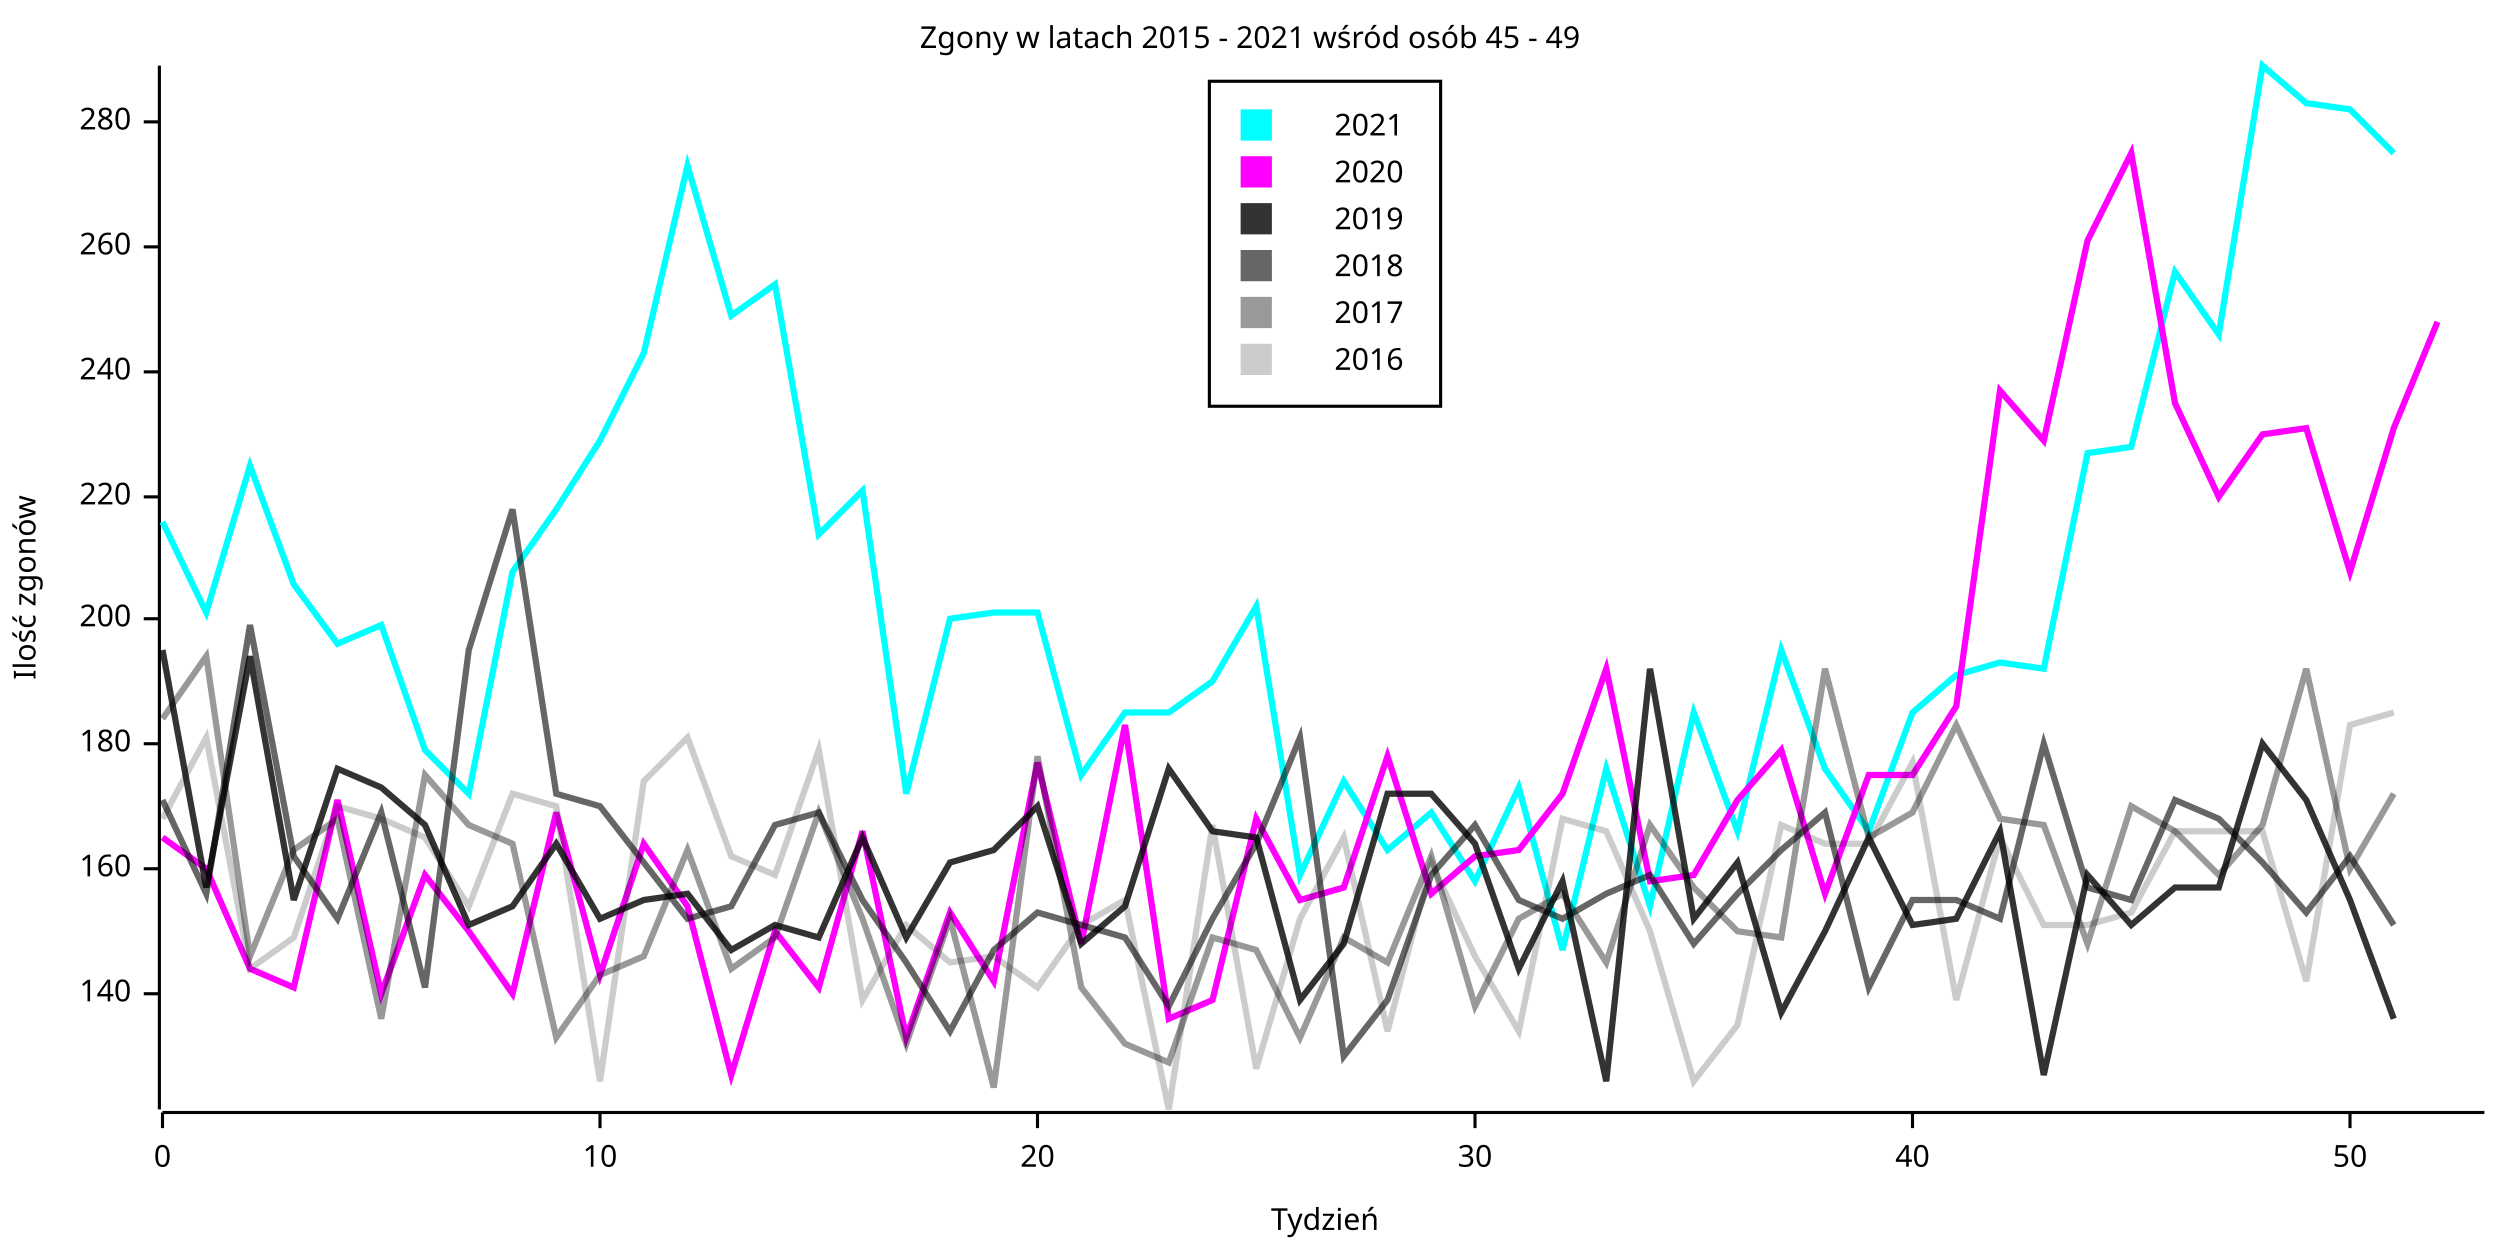
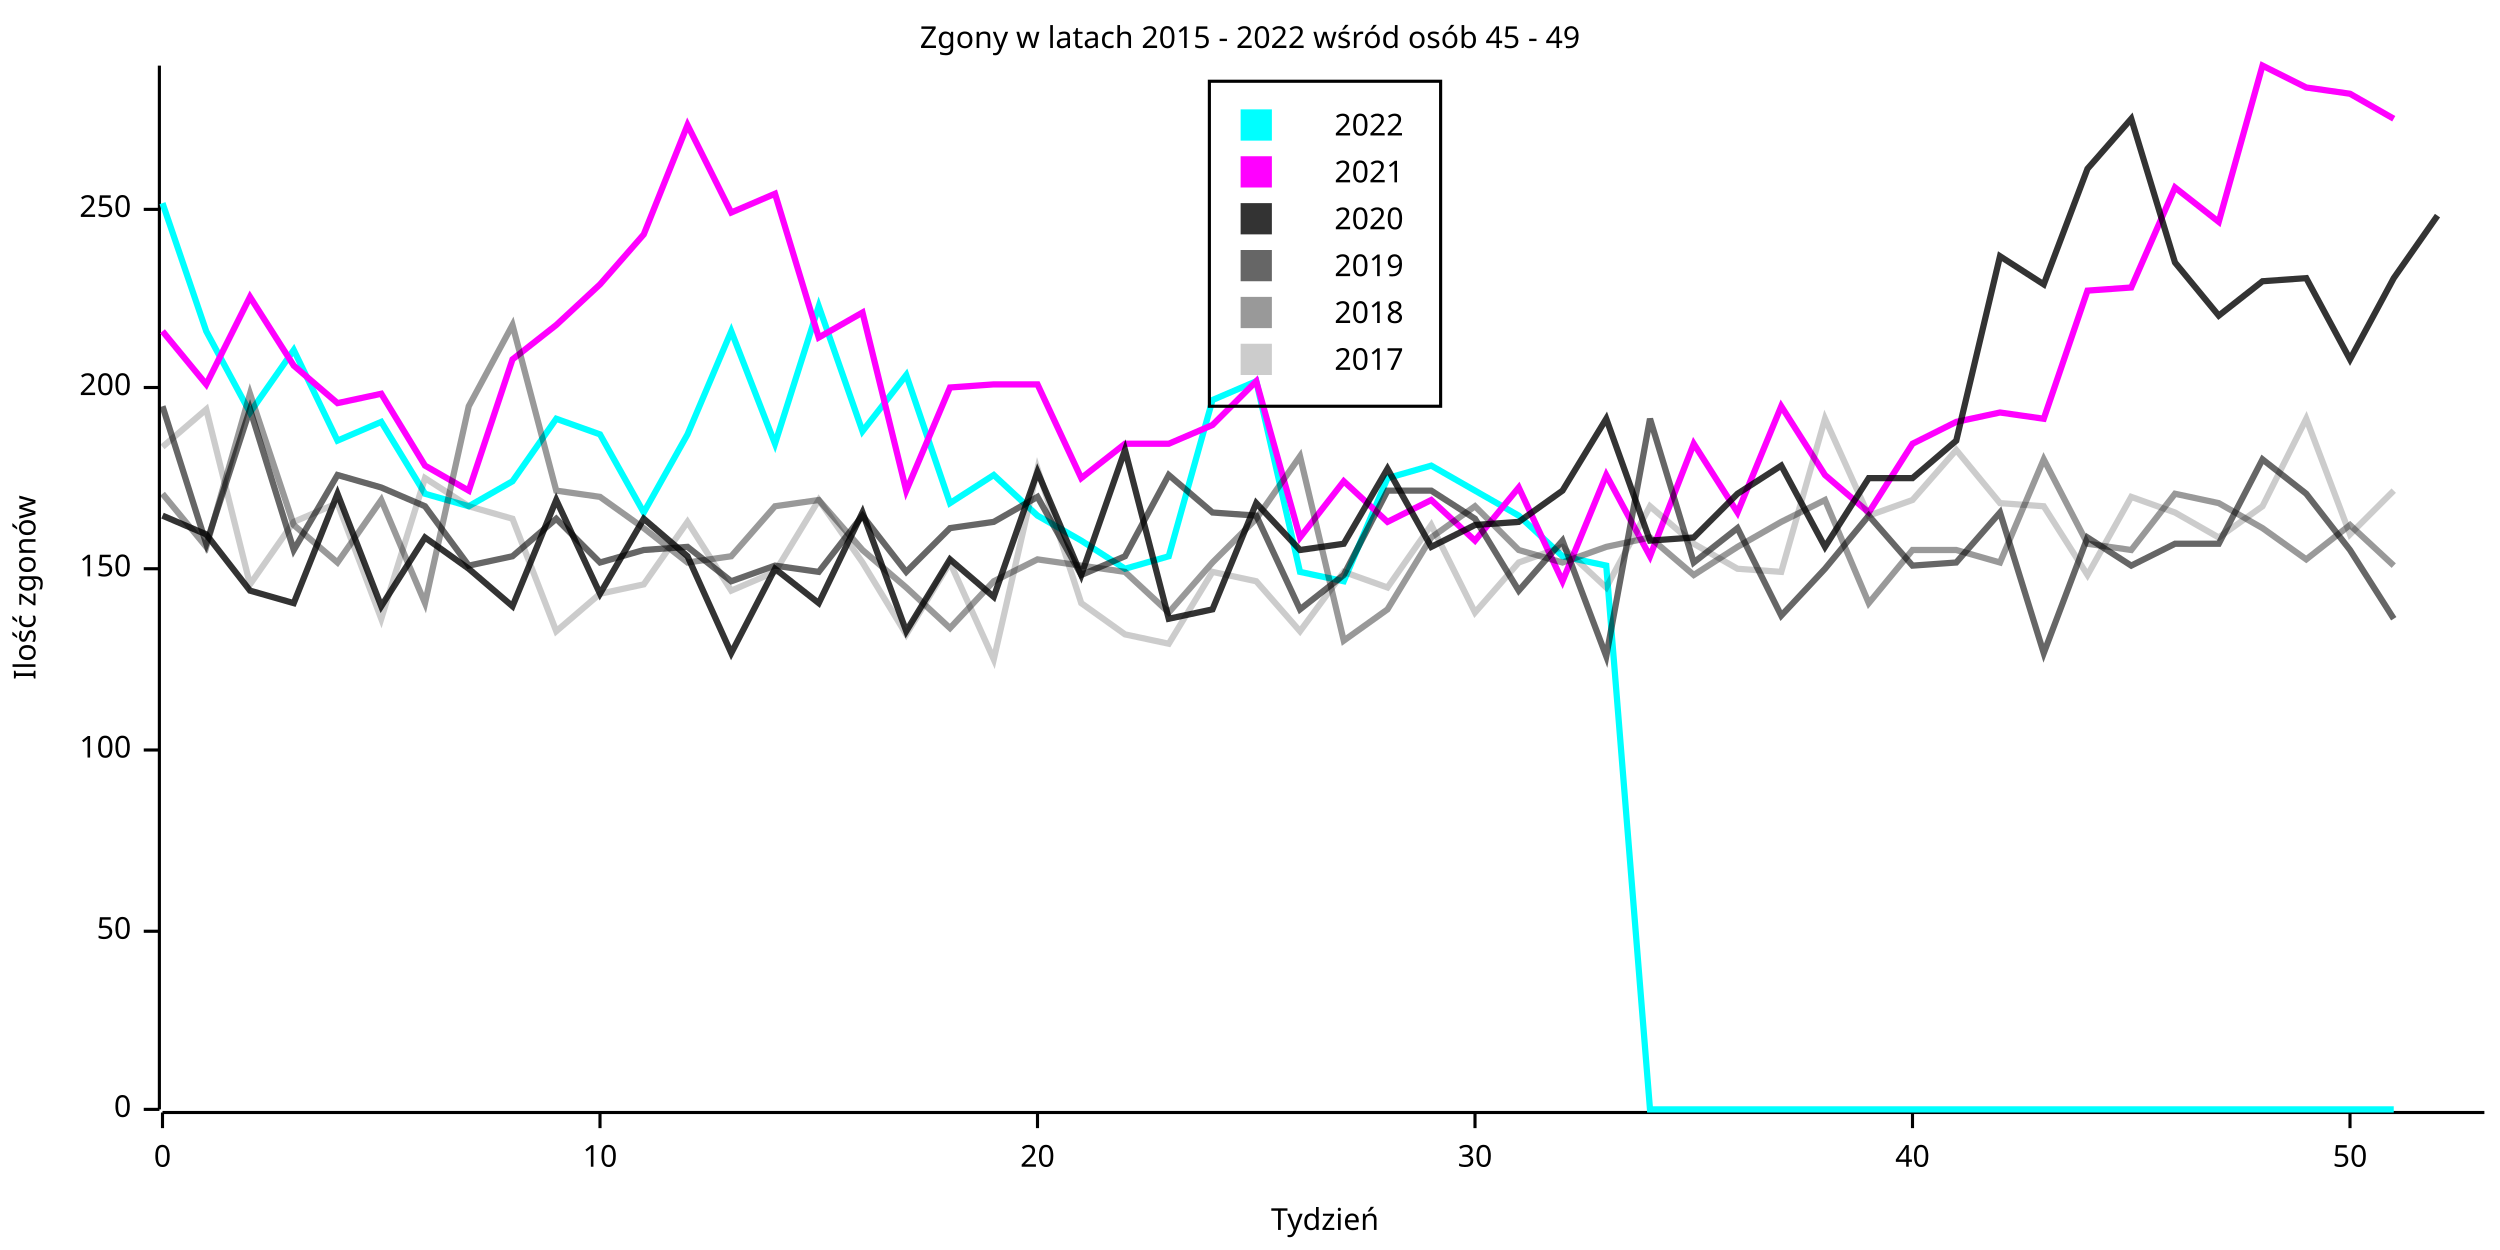
<svg xmlns="http://www.w3.org/2000/svg" width="800" height="400" viewBox="0 0 800 400">
  <rect x="0" y="0" width="800" height="400" opacity="1" fill="#FFFFFF" stroke="none" />
  <text x="400" y="8" dy="0.76em" text-anchor="middle" font-family="sans-serif" font-size="9.677" opacity="1" fill="#000000">
- Zgony w latach 2015 - 2021 wśród osób 45 - 49
+ Zgony w latach 2015 - 2022 wśród osób 45 - 49
</text>
  <text x="4" y="188" dy="0.76em" text-anchor="middle" font-family="sans-serif" font-size="9.677" opacity="1" fill="#000000" transform="rotate(270, 4, 188)">
Ilość zgonów
</text>
  <text x="424" y="396" dy="-0.5ex" text-anchor="middle" font-family="sans-serif" font-size="9.677" opacity="1" fill="#000000">
Tydzień
</text>
  <polyline fill="none" opacity="1" stroke="#000000" stroke-width="1" points="51,21 51,355 " />
-   <text x="42" y="318" dy="0.5ex" text-anchor="end" font-family="sans-serif" font-size="9.677" opacity="1" fill="#000000">
- 140
+   <text x="42" y="355" dy="0.5ex" text-anchor="end" font-family="sans-serif" font-size="9.677" opacity="1" fill="#000000">
+ 0
</text>
-   <polyline fill="none" opacity="1" stroke="#000000" stroke-width="1" points="46,318 51,318 " />
-   <text x="42" y="278" dy="0.5ex" text-anchor="end" font-family="sans-serif" font-size="9.677" opacity="1" fill="#000000">
- 160
+   <polyline fill="none" opacity="1" stroke="#000000" stroke-width="1" points="46,355 51,355 " />
+   <text x="42" y="298" dy="0.5ex" text-anchor="end" font-family="sans-serif" font-size="9.677" opacity="1" fill="#000000">
+ 50
</text>
-   <polyline fill="none" opacity="1" stroke="#000000" stroke-width="1" points="46,278 51,278 " />
-   <text x="42" y="238" dy="0.5ex" text-anchor="end" font-family="sans-serif" font-size="9.677" opacity="1" fill="#000000">
- 180
+   <polyline fill="none" opacity="1" stroke="#000000" stroke-width="1" points="46,298 51,298 " />
+   <text x="42" y="240" dy="0.5ex" text-anchor="end" font-family="sans-serif" font-size="9.677" opacity="1" fill="#000000">
+ 100
</text>
-   <polyline fill="none" opacity="1" stroke="#000000" stroke-width="1" points="46,238 51,238 " />
-   <text x="42" y="198" dy="0.5ex" text-anchor="end" font-family="sans-serif" font-size="9.677" opacity="1" fill="#000000">
+   <polyline fill="none" opacity="1" stroke="#000000" stroke-width="1" points="46,240 51,240 " />
+   <text x="42" y="182" dy="0.5ex" text-anchor="end" font-family="sans-serif" font-size="9.677" opacity="1" fill="#000000">
+ 150
+ </text>
+   <polyline fill="none" opacity="1" stroke="#000000" stroke-width="1" points="46,182 51,182 " />
+   <text x="42" y="124" dy="0.5ex" text-anchor="end" font-family="sans-serif" font-size="9.677" opacity="1" fill="#000000">
200
</text>
-   <polyline fill="none" opacity="1" stroke="#000000" stroke-width="1" points="46,198 51,198 " />
-   <text x="42" y="159" dy="0.5ex" text-anchor="end" font-family="sans-serif" font-size="9.677" opacity="1" fill="#000000">
- 220
+   <polyline fill="none" opacity="1" stroke="#000000" stroke-width="1" points="46,124 51,124 " />
+   <text x="42" y="67" dy="0.5ex" text-anchor="end" font-family="sans-serif" font-size="9.677" opacity="1" fill="#000000">
+ 250
</text>
-   <polyline fill="none" opacity="1" stroke="#000000" stroke-width="1" points="46,159 51,159 " />
-   <text x="42" y="119" dy="0.5ex" text-anchor="end" font-family="sans-serif" font-size="9.677" opacity="1" fill="#000000">
- 240
- </text>
-   <polyline fill="none" opacity="1" stroke="#000000" stroke-width="1" points="46,119 51,119 " />
-   <text x="42" y="79" dy="0.5ex" text-anchor="end" font-family="sans-serif" font-size="9.677" opacity="1" fill="#000000">
- 260
- </text>
-   <polyline fill="none" opacity="1" stroke="#000000" stroke-width="1" points="46,79 51,79 " />
-   <text x="42" y="39" dy="0.5ex" text-anchor="end" font-family="sans-serif" font-size="9.677" opacity="1" fill="#000000">
- 280
- </text>
-   <polyline fill="none" opacity="1" stroke="#000000" stroke-width="1" points="46,39 51,39 " />
+   <polyline fill="none" opacity="1" stroke="#000000" stroke-width="1" points="46,67 51,67 " />
  <polyline fill="none" opacity="1" stroke="#000000" stroke-width="1" points="52,356 795,356 " />
  <text x="52" y="366" dy="0.76em" text-anchor="middle" font-family="sans-serif" font-size="9.677" opacity="1" fill="#000000">
0
</text>
  <polyline fill="none" opacity="1" stroke="#000000" stroke-width="1" points="52,356 52,361 " />
  <text x="192" y="366" dy="0.76em" text-anchor="middle" font-family="sans-serif" font-size="9.677" opacity="1" fill="#000000">
10
</text>
  <polyline fill="none" opacity="1" stroke="#000000" stroke-width="1" points="192,356 192,361 " />
  <text x="332" y="366" dy="0.76em" text-anchor="middle" font-family="sans-serif" font-size="9.677" opacity="1" fill="#000000">
20
</text>
  <polyline fill="none" opacity="1" stroke="#000000" stroke-width="1" points="332,356 332,361 " />
  <text x="472" y="366" dy="0.76em" text-anchor="middle" font-family="sans-serif" font-size="9.677" opacity="1" fill="#000000">
30
</text>
  <polyline fill="none" opacity="1" stroke="#000000" stroke-width="1" points="472,356 472,361 " />
  <text x="612" y="366" dy="0.76em" text-anchor="middle" font-family="sans-serif" font-size="9.677" opacity="1" fill="#000000">
40
</text>
  <polyline fill="none" opacity="1" stroke="#000000" stroke-width="1" points="612,356 612,361 " />
  <text x="752" y="366" dy="0.76em" text-anchor="middle" font-family="sans-serif" font-size="9.677" opacity="1" fill="#000000">
50
</text>
  <polyline fill="none" opacity="1" stroke="#000000" stroke-width="1" points="752,356 752,361 " />
-   <polyline fill="none" opacity="1" stroke="#00FFFF" stroke-width="2" points="52,167 66,196 80,149 94,187 108,206 122,200 136,240 150,254 164,183 178,163 192,141 206,113 220,53 234,101 248,91 262,171 276,157 290,254 304,198 318,196 332,196 346,248 360,228 374,228 388,218 402,194 416,280 430,250 444,272 458,260 472,282 486,252 500,304 514,246 528,290 542,228 556,266 570,208 584,246 598,266 612,228 626,216 640,212 654,214 668,145 682,143 696,87 710,107 724,21 738,33 752,35 766,49 " />
-   <polyline fill="none" opacity="1" stroke="#FF00FF" stroke-width="2" points="52,268 66,278 80,310 94,316 108,256 122,318 136,280 150,298 164,318 178,260 192,312 206,270 220,290 234,344 248,298 262,316 276,266 290,332 304,292 318,314 332,244 346,302 360,232 374,326 388,320 402,262 416,288 430,284 444,242 458,286 472,274 486,272 500,254 514,214 528,282 542,280 556,256 570,240 584,286 598,248 612,248 626,226 640,125 654,141 668,77 682,49 696,129 710,159 724,139 738,137 752,183 766,137 780,103 " />
-   <polyline fill="none" opacity="0.8" stroke="#000000" stroke-width="2" points="52,208 66,284 80,210 94,288 108,246 122,252 136,264 150,296 164,290 178,270 192,294 206,288 220,286 234,304 248,296 262,300 276,268 290,300 304,276 318,272 332,258 346,302 360,290 374,246 388,266 402,268 416,320 430,302 444,254 458,254 472,270 486,310 500,282 514,346 528,214 542,294 556,276 570,324 584,298 598,268 612,296 626,294 640,266 654,344 668,280 682,296 696,284 710,284 724,238 738,256 752,288 766,326 " />
-   <polyline fill="none" opacity="0.6" stroke="#000000" stroke-width="2" points="52,256 66,286 80,200 94,274 108,294 122,260 136,316 150,208 164,163 178,254 192,258 206,276 220,294 234,290 248,264 262,260 276,288 290,308 304,330 318,304 332,292 346,296 360,300 374,322 388,294 402,270 416,236 430,338 444,320 458,280 472,264 486,288 500,294 514,286 528,280 542,302 556,286 570,272 584,260 598,316 612,288 626,288 640,294 654,238 668,284 682,288 696,256 710,262 724,276 738,292 752,274 766,296 " />
-   <polyline fill="none" opacity="0.4" stroke="#000000" stroke-width="2" points="52,230 66,210 80,306 94,272 108,262 122,326 136,248 150,264 164,270 178,332 192,312 206,306 220,272 234,310 248,300 262,260 276,294 290,334 304,294 318,348 332,242 346,316 360,334 374,340 388,300 402,304 416,332 430,300 444,308 458,274 472,322 486,294 500,286 514,308 528,264 542,284 556,298 570,300 584,214 598,268 612,260 626,232 640,262 654,264 668,302 682,258 696,266 710,280 724,264 738,214 752,278 766,254 " />
-   <polyline fill="none" opacity="0.2" stroke="#000000" stroke-width="2" points="52,262 66,236 80,310 94,300 108,258 122,262 136,268 150,290 164,254 178,258 192,346 206,250 220,236 234,274 248,280 262,240 276,320 290,296 304,308 318,306 332,316 346,296 360,288 374,355 388,264 402,342 416,294 430,268 444,330 458,276 472,306 486,330 500,262 514,266 528,298 542,346 556,328 570,264 584,270 598,270 612,244 626,320 640,268 654,296 668,296 682,292 696,266 710,266 724,266 738,314 752,232 766,228 " />
+   <polyline fill="none" opacity="1" stroke="#00FFFF" stroke-width="2" points="52,65 66,106 80,132 94,112 108,141 122,135 136,158 150,162 164,154 178,134 192,139 206,164 220,139 234,106 248,142 262,98 276,138 290,120 304,161 318,152 332,165 346,173 360,182 374,178 388,128 402,122 416,183 430,186 444,153 458,149 472,157 486,165 500,178 514,181 528,355 542,355 556,355 570,355 584,355 598,355 612,355 626,355 640,355 654,355 668,355 682,355 696,355 710,355 724,355 738,355 752,355 766,355 " />
+   <polyline fill="none" opacity="1" stroke="#FF00FF" stroke-width="2" points="52,106 66,123 80,95 94,117 108,129 122,126 136,149 150,157 164,115 178,104 192,91 206,75 220,40 234,68 248,62 262,108 276,100 290,157 304,124 318,123 332,123 346,153 360,142 374,142 388,136 402,122 416,172 430,154 444,167 458,160 472,173 486,156 500,186 514,152 528,178 542,142 556,164 570,130 584,152 598,164 612,142 626,135 640,132 654,134 668,93 682,92 696,60 710,71 724,21 738,28 752,30 766,38 " />
+   <polyline fill="none" opacity="0.8" stroke="#000000" stroke-width="2" points="52,165 66,171 80,189 94,193 108,158 122,194 136,172 150,182 164,194 178,160 192,190 206,166 220,178 234,209 248,182 262,193 276,164 290,202 304,179 318,191 332,151 346,184 360,144 374,198 388,195 402,161 416,176 430,174 444,150 458,175 472,168 486,167 500,157 514,134 528,173 542,172 556,158 570,149 584,175 598,153 612,153 626,141 640,82 654,91 668,54 682,38 696,84 710,101 724,90 738,89 752,115 766,89 780,69 " />
+   <polyline fill="none" opacity="0.6" stroke="#000000" stroke-width="2" points="52,130 66,174 80,131 94,176 108,152 122,156 136,162 150,181 164,178 178,166 192,180 206,176 220,175 234,186 248,181 262,183 276,165 290,183 304,169 318,167 332,159 346,184 360,178 374,152 388,164 402,165 416,195 430,184 444,157 458,157 472,166 486,189 500,173 514,210 528,134 542,180 556,169 570,197 584,182 598,165 612,181 626,180 640,164 654,209 668,172 682,181 696,174 710,174 724,147 738,158 752,176 766,198 " />
+   <polyline fill="none" opacity="0.4" stroke="#000000" stroke-width="2" points="52,158 66,175 80,126 94,168 108,180 122,160 136,193 150,130 164,104 178,157 192,159 206,169 220,180 234,178 248,162 262,160 276,176 290,188 304,201 318,186 332,179 346,181 360,183 374,196 388,180 402,166 416,146 430,205 444,195 458,172 472,162 486,176 500,180 514,175 528,172 542,184 556,175 570,167 584,160 598,193 612,176 626,176 640,180 654,147 668,174 682,176 696,158 710,161 724,169 738,179 752,168 766,181 " />
+   <polyline fill="none" opacity="0.2" stroke="#000000" stroke-width="2" points="52,143 66,131 80,187 94,167 108,161 122,198 136,153 150,162 164,166 178,202 192,190 206,187 220,167 234,189 248,183 262,160 276,180 290,203 304,180 318,211 332,150 346,193 360,203 374,206 388,183 402,186 416,202 430,183 444,188 458,168 472,196 486,180 500,175 514,188 528,162 542,174 556,182 570,183 584,134 598,165 612,160 626,144 640,161 654,162 668,184 682,159 696,164 710,172 724,162 738,134 752,171 766,157 " />
  <rect x="387" y="26" width="74" height="104" opacity="1" fill="none" stroke="#000000" />
  <text x="427" y="36" dy="0.76em" text-anchor="start" font-family="sans-serif" font-size="9.677" opacity="1" fill="#000000">
+ 2022
+ </text>
+   <text x="427" y="51" dy="0.76em" text-anchor="start" font-family="sans-serif" font-size="9.677" opacity="1" fill="#000000">
2021
</text>
-   <text x="427" y="51" dy="0.76em" text-anchor="start" font-family="sans-serif" font-size="9.677" opacity="1" fill="#000000">
+   <text x="427" y="66" dy="0.76em" text-anchor="start" font-family="sans-serif" font-size="9.677" opacity="1" fill="#000000">
2020
</text>
-   <text x="427" y="66" dy="0.76em" text-anchor="start" font-family="sans-serif" font-size="9.677" opacity="1" fill="#000000">
+   <text x="427" y="81" dy="0.76em" text-anchor="start" font-family="sans-serif" font-size="9.677" opacity="1" fill="#000000">
2019
</text>
-   <text x="427" y="81" dy="0.76em" text-anchor="start" font-family="sans-serif" font-size="9.677" opacity="1" fill="#000000">
+   <text x="427" y="96" dy="0.76em" text-anchor="start" font-family="sans-serif" font-size="9.677" opacity="1" fill="#000000">
2018
</text>
-   <text x="427" y="96" dy="0.76em" text-anchor="start" font-family="sans-serif" font-size="9.677" opacity="1" fill="#000000">
+   <text x="427" y="111" dy="0.76em" text-anchor="start" font-family="sans-serif" font-size="9.677" opacity="1" fill="#000000">
2017
- </text>
-   <text x="427" y="111" dy="0.76em" text-anchor="start" font-family="sans-serif" font-size="9.677" opacity="1" fill="#000000">
- 2016
</text>
  <rect x="397" y="35" width="10" height="10" opacity="1" fill="#00FFFF" stroke="none" />
  <rect x="397" y="50" width="10" height="10" opacity="1" fill="#FF00FF" stroke="none" />
  <rect x="397" y="65" width="10" height="10" opacity="0.8" fill="#000000" stroke="none" />
  <rect x="397" y="80" width="10" height="10" opacity="0.6" fill="#000000" stroke="none" />
  <rect x="397" y="95" width="10" height="10" opacity="0.4" fill="#000000" stroke="none" />
  <rect x="397" y="110" width="10" height="10" opacity="0.2" fill="#000000" stroke="none" />
</svg>
